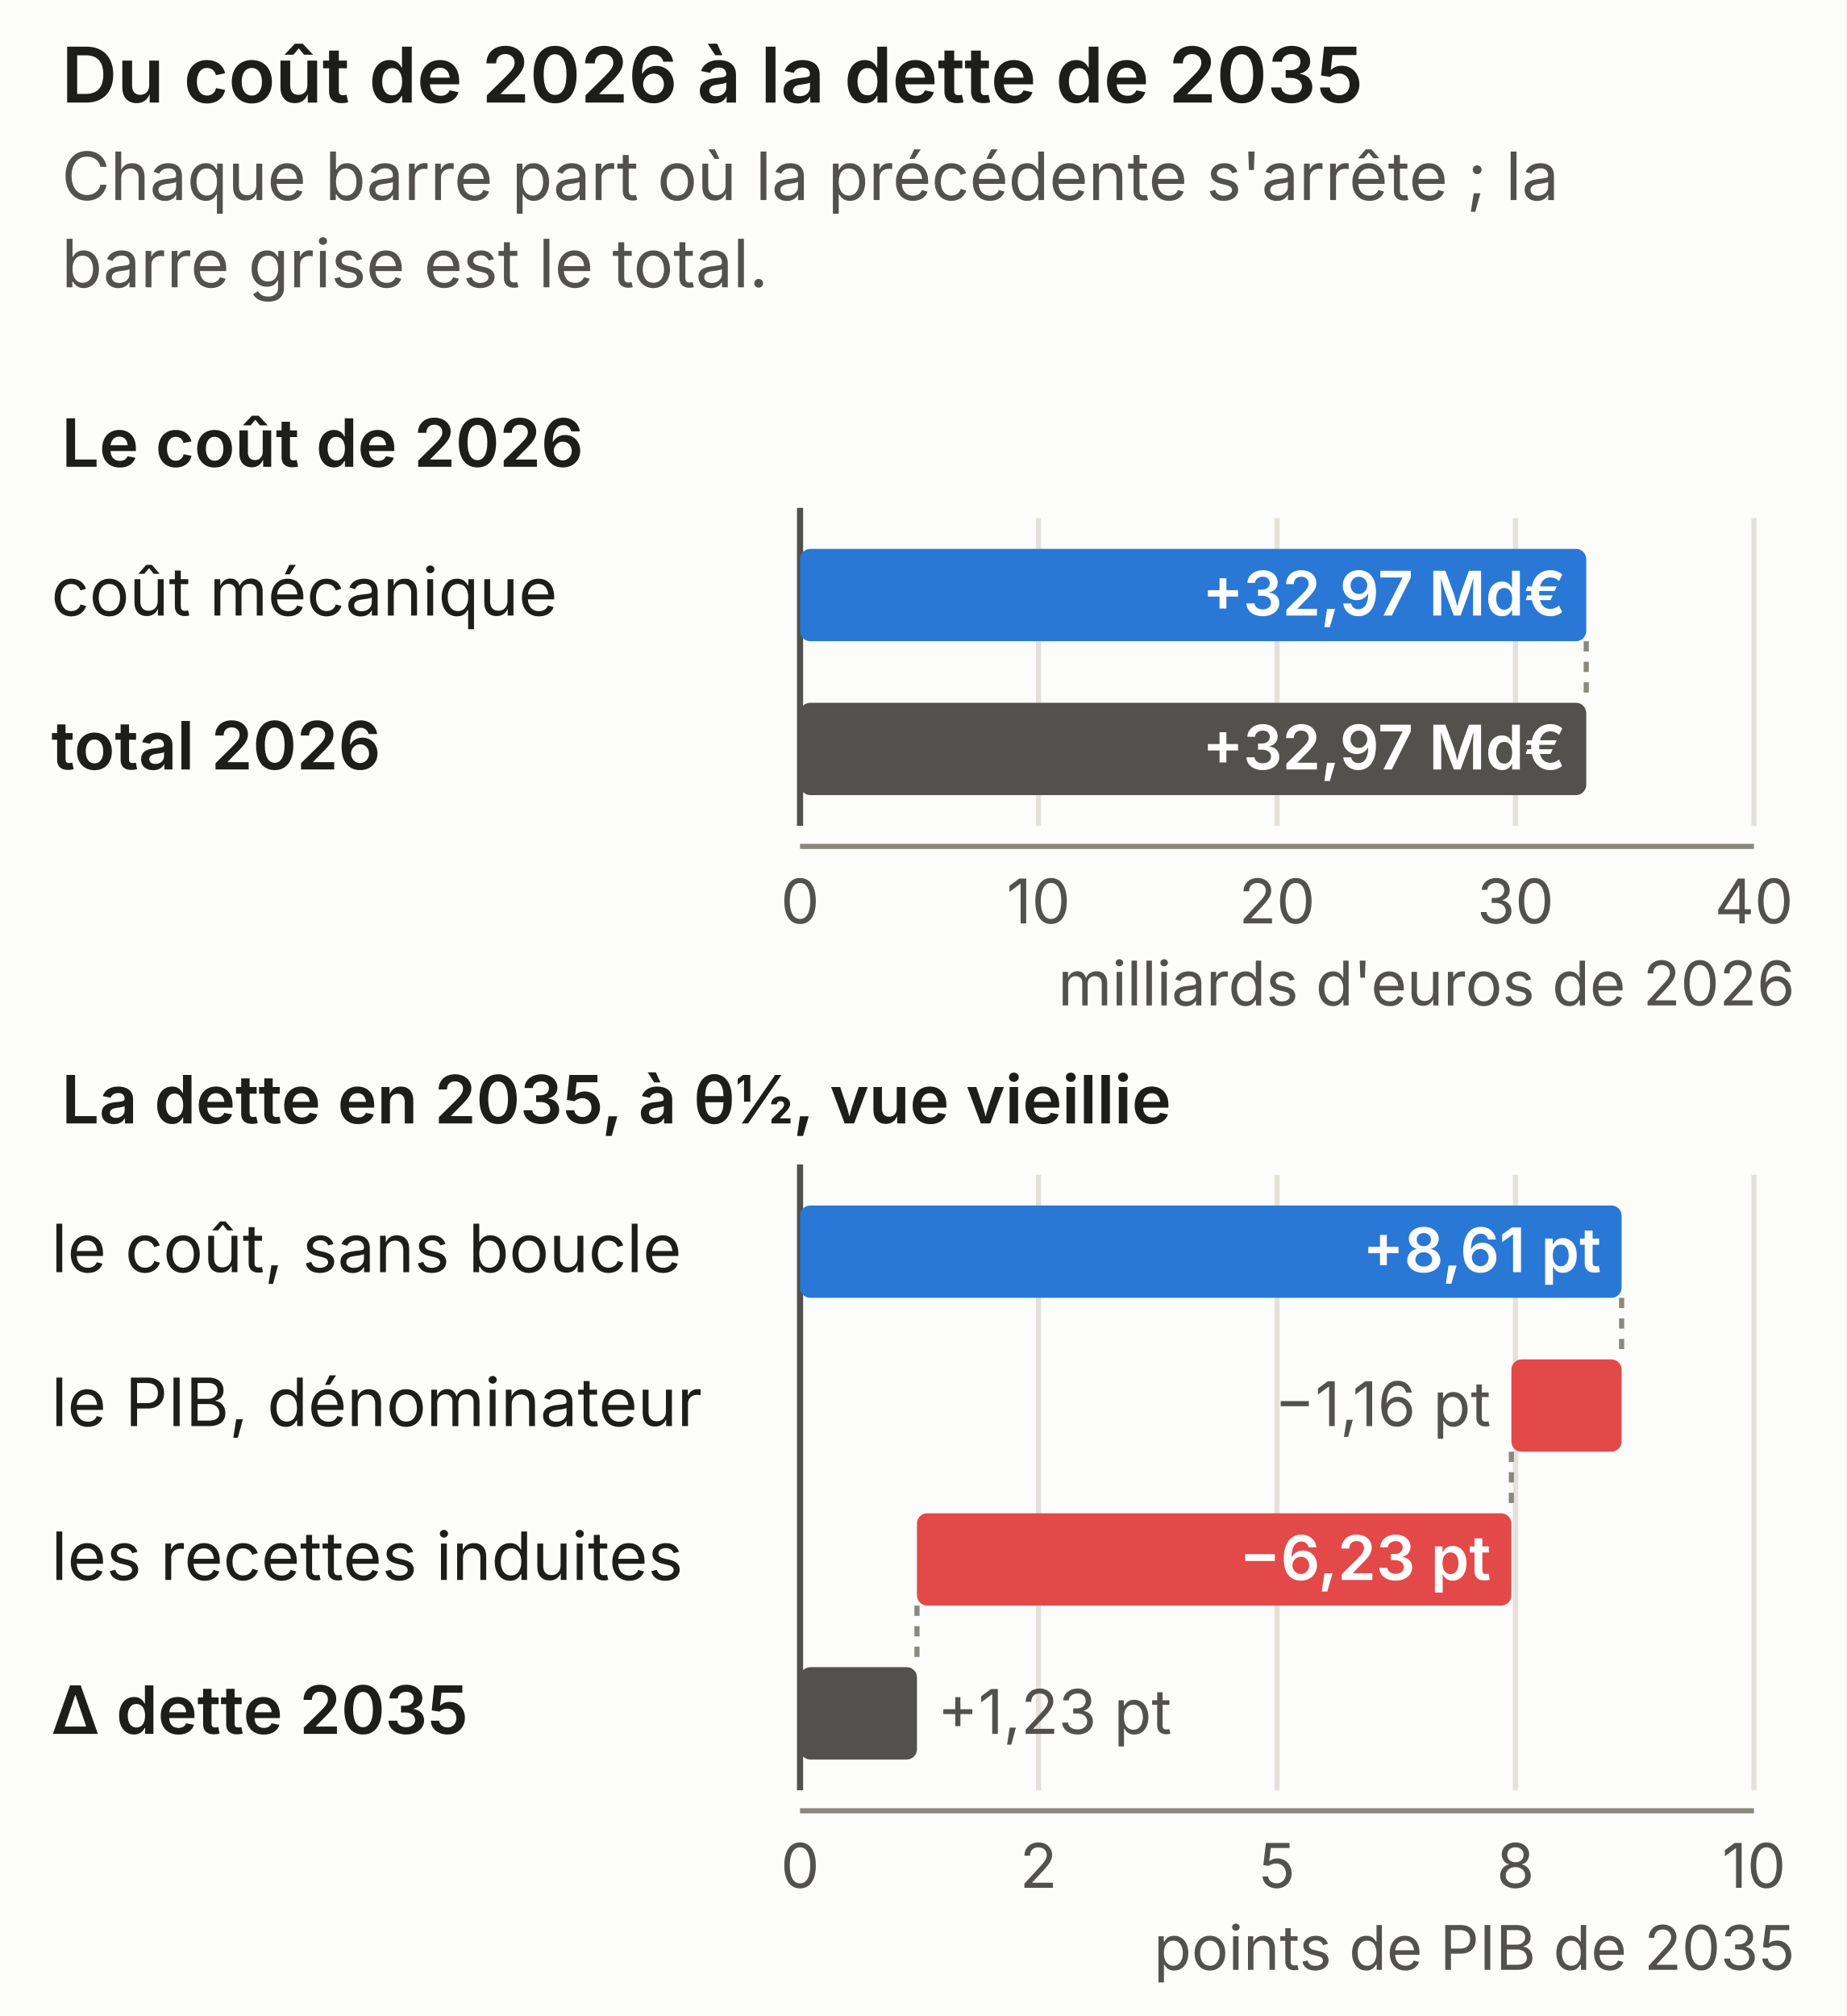
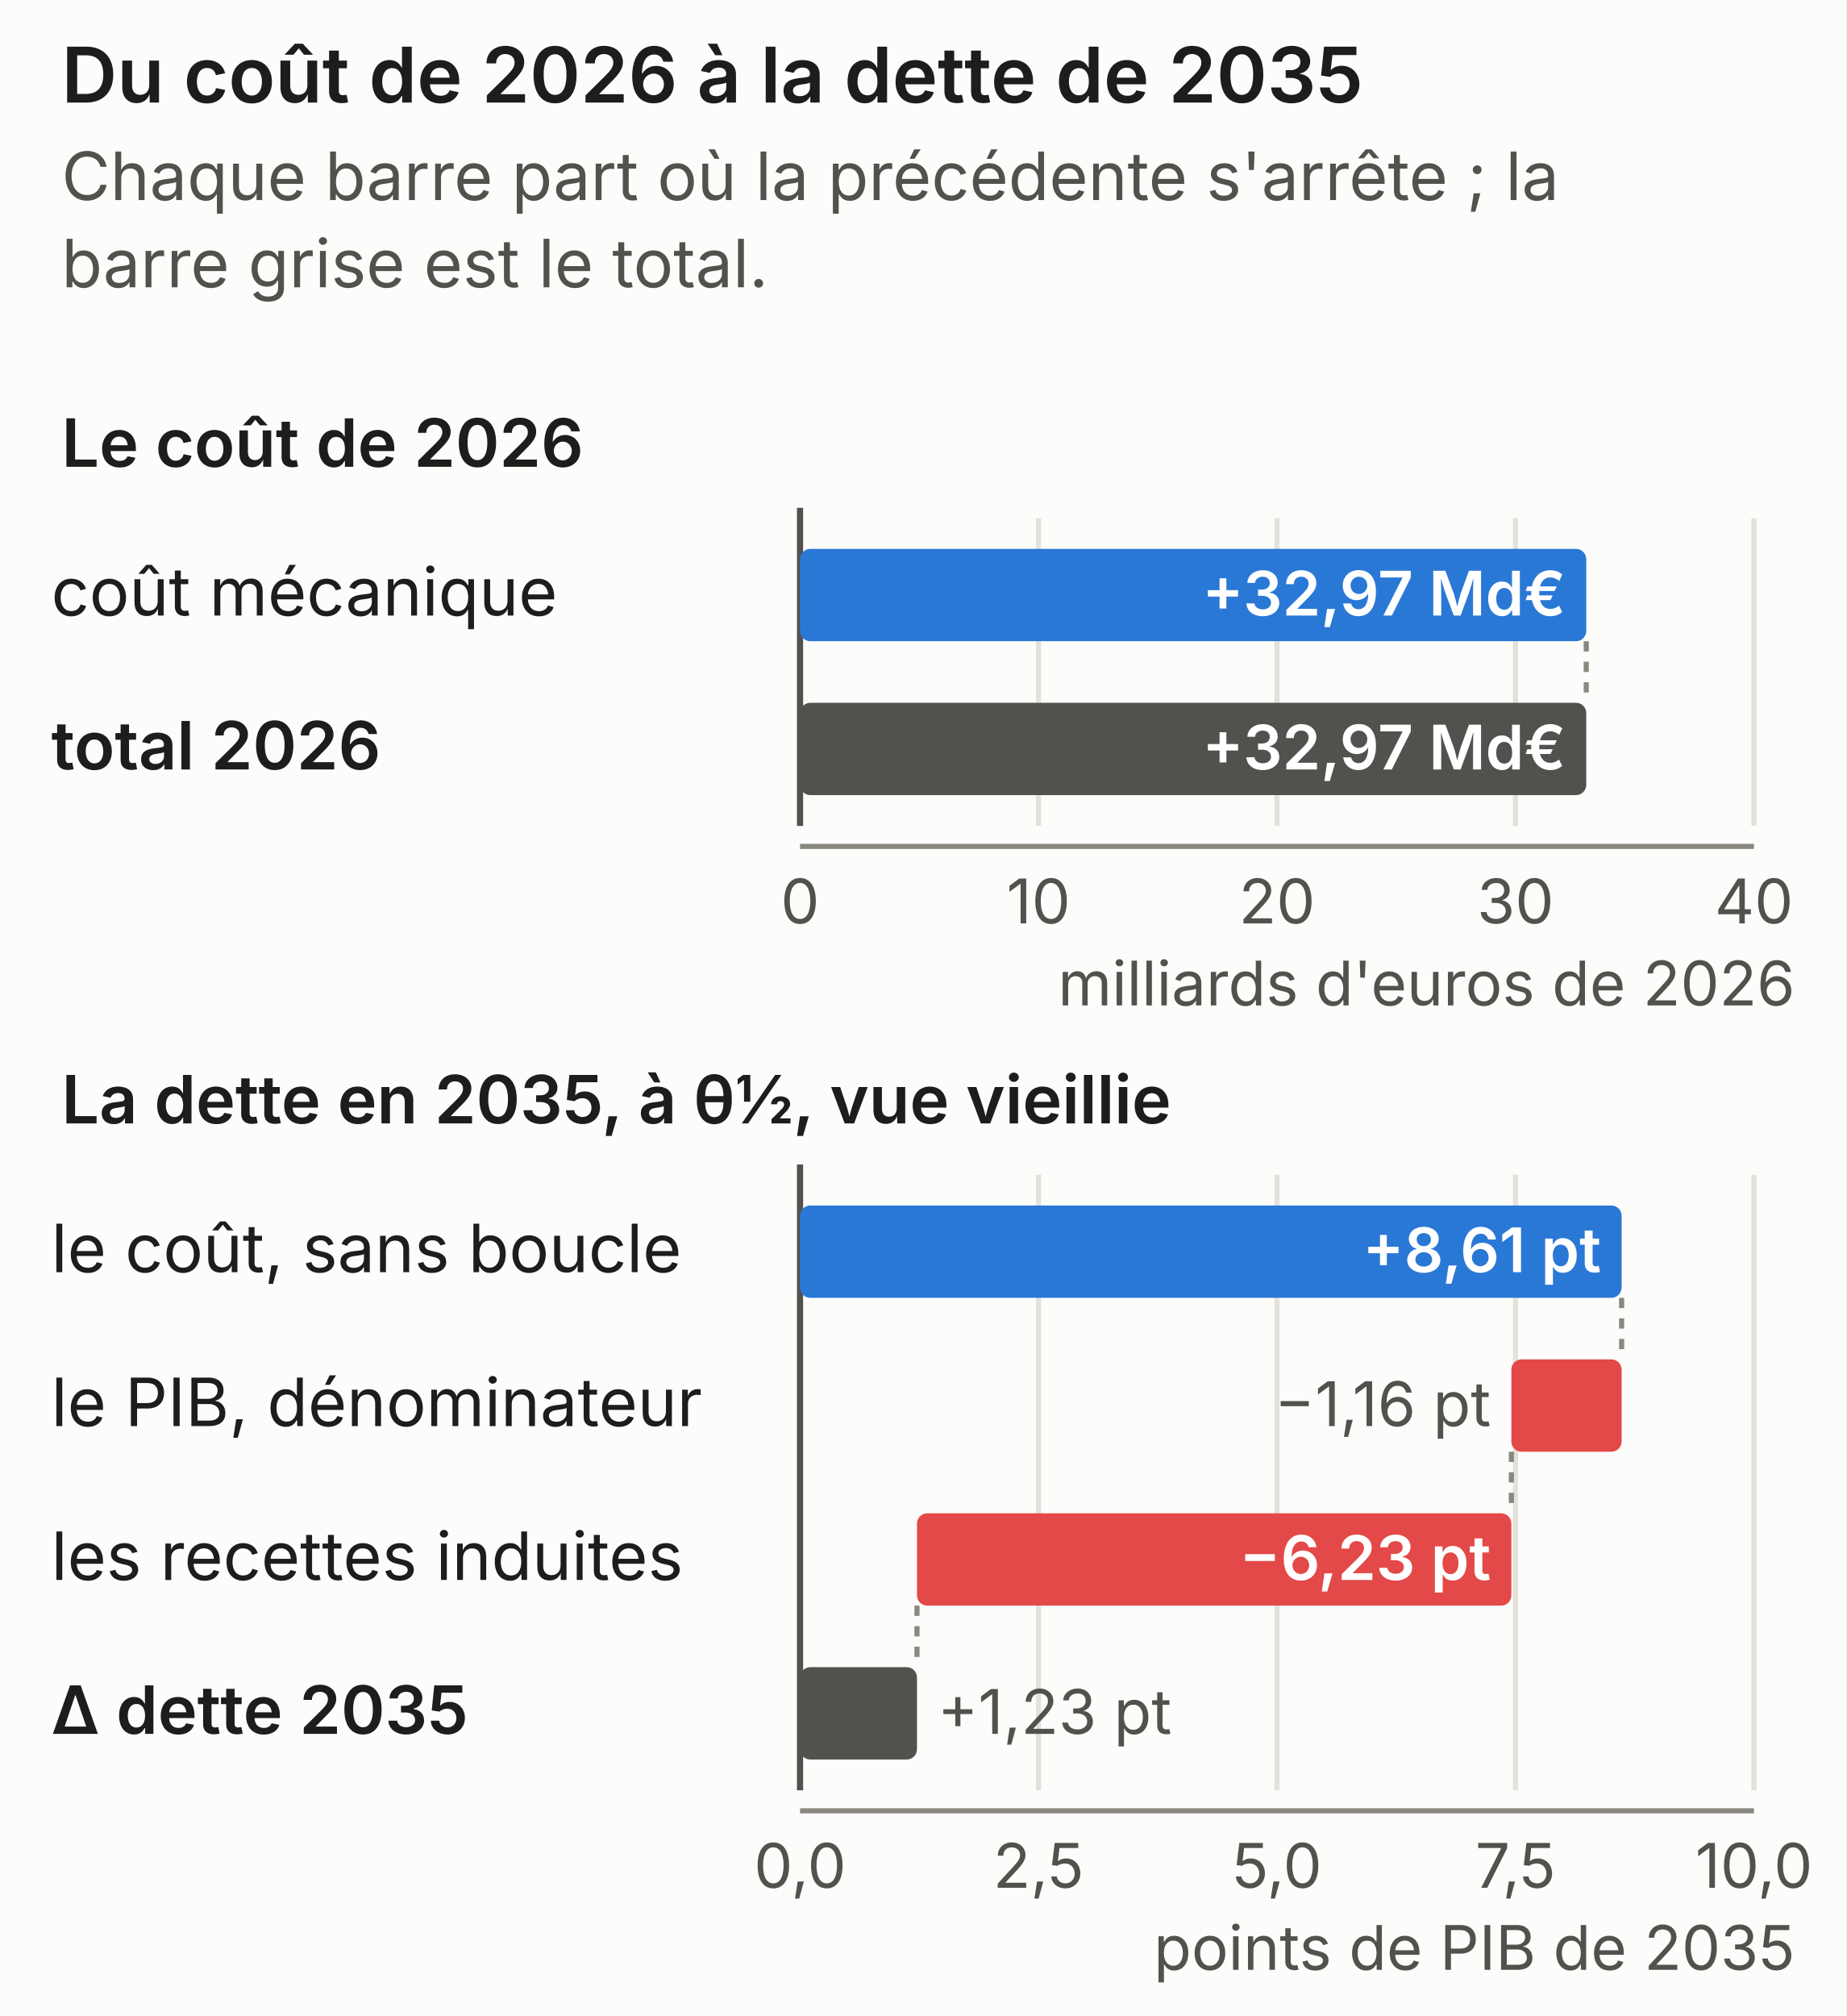
<svg xmlns="http://www.w3.org/2000/svg" viewBox="0 0 360 393" width="360" height="393" role="img" aria-labelledby="pres2027_roussel_programme-cascade-t pres2027_roussel_programme-cascade-d" font-size="13">
  <style>.g-fond{fill:#fcfcfb}.g-encre{fill:#1d1d1b}.g-doux{fill:#52514e}
.g-axe{stroke:#8a877f}.g-grille{stroke:#e4e1da}.g-zero{stroke:#52514e}
.g-s1{stroke:#2a78d6}.g-s2{stroke:#eb6834}.g-s3{stroke:#1baf7a}.g-s4{stroke:#6250d6}
.g-f1{fill:#2a78d6}.g-f2{fill:#eb6834}.g-f3{fill:#1baf7a}.g-f4{fill:#6250d6}
.g-bande{fill:#2a78d6;fill-opacity:.16}.g-plus{fill:#2a78d6}.g-moins{fill:#e34948}
.g-total{fill:#52514e}.g-lien{stroke:#8a877f}.g-sur{fill:#ffffff}
@media (prefers-color-scheme: dark){
.g-fond{fill:#1a1a19}.g-encre{fill:#ece9e2}.g-doux{fill:#c3c2b7}
.g-axe{stroke:#8f8b80}.g-grille{stroke:#33322f}.g-zero{stroke:#c3c2b7}
.g-s1{stroke:#3987e5}.g-s2{stroke:#d95926}.g-s3{stroke:#199e70}.g-s4{stroke:#9085e9}
.g-f1{fill:#3987e5}.g-f2{fill:#d95926}.g-f3{fill:#199e70}.g-f4{fill:#9085e9}
.g-bande{fill:#3987e5;fill-opacity:.24}.g-plus{fill:#3987e5}.g-moins{fill:#e66767}
.g-total{fill:#6b6862}.g-lien{stroke:#8f8b80}}
text{font-family:system-ui,-apple-system,"Segoe UI",sans-serif}</style>
  <rect class="g-fond" fill="#fcfcfb" x="0" y="0" width="360" height="393" />
  <text class="g-encre" fill="#1d1d1b" x="12" y="20" text-anchor="start" font-size="15" font-weight="600">Du coût de 2026 à la dette de 2035</text>
  <text class="g-doux" fill="#52514e" x="12" y="39" text-anchor="start">Chaque barre part où la précédente s'arrête ; la</text>
  <text class="g-doux" fill="#52514e" x="12" y="56" text-anchor="start">barre grise est le total.</text>
  <text class="g-encre" fill="#1d1d1b" x="12" y="91" text-anchor="start" font-weight="600">Le coût de 2026</text>
  <line class="g-grille" stroke="#e4e1da" stroke-width="1" x1="156" y1="101" x2="156" y2="161" />
  <line class="g-grille" stroke="#e4e1da" stroke-width="1" x1="202.5" y1="101" x2="202.5" y2="161" />
  <line class="g-grille" stroke="#e4e1da" stroke-width="1" x1="249" y1="101" x2="249" y2="161" />
  <line class="g-grille" stroke="#e4e1da" stroke-width="1" x1="295.5" y1="101" x2="295.5" y2="161" />
  <line class="g-grille" stroke="#e4e1da" stroke-width="1" x1="342" y1="101" x2="342" y2="161" />
  <line class="g-zero" stroke="#52514e" stroke-width="1.2" x1="156" y1="99" x2="156" y2="161" />
  <rect class="g-plus" fill="#2a78d6" x="156" y="107" width="153.3" height="18" rx="2" />
  <line class="g-lien" stroke="#8a877f" stroke-width="1" stroke-dasharray="2 2" x1="309.3" y1="125" x2="309.3" y2="137" />
  <text class="g-encre" fill="#1d1d1b" x="10" y="120" text-anchor="start">coût mécanique</text>
  <text class="g-sur" fill="#ffffff" x="305.3" y="120" text-anchor="end" font-size="12" font-weight="600">+32,97 Md€</text>
  <rect class="g-total" fill="#52514e" x="156" y="137" width="153.3" height="18" rx="2" />
  <text class="g-encre" fill="#1d1d1b" x="10" y="150" text-anchor="start" font-weight="600">total 2026</text>
  <text class="g-sur" fill="#ffffff" x="305.3" y="150" text-anchor="end" font-size="12" font-weight="600">+32,97 Md€</text>
  <line class="g-axe" stroke="#8a877f" stroke-width="1" x1="156" y1="165" x2="342" y2="165" />
  <text class="g-doux" fill="#52514e" x="156" y="180" text-anchor="middle" font-size="12">0</text>
  <text class="g-doux" fill="#52514e" x="202.5" y="180" text-anchor="middle" font-size="12">10</text>
  <text class="g-doux" fill="#52514e" x="249" y="180" text-anchor="middle" font-size="12">20</text>
  <text class="g-doux" fill="#52514e" x="295.5" y="180" text-anchor="middle" font-size="12">30</text>
  <text class="g-doux" fill="#52514e" x="342" y="180" text-anchor="middle" font-size="12">40</text>
  <text class="g-doux" fill="#52514e" x="350" y="196" text-anchor="end" font-size="12">milliards d'euros de 2026</text>
  <text class="g-encre" fill="#1d1d1b" x="12" y="219" text-anchor="start" font-weight="600">La dette en 2035, à θ½, vue vieillie</text>
  <line class="g-grille" stroke="#e4e1da" stroke-width="1" x1="156" y1="229" x2="156" y2="349" />
  <line class="g-grille" stroke="#e4e1da" stroke-width="1" x1="202.5" y1="229" x2="202.5" y2="349" />
  <line class="g-grille" stroke="#e4e1da" stroke-width="1" x1="249" y1="229" x2="249" y2="349" />
  <line class="g-grille" stroke="#e4e1da" stroke-width="1" x1="295.5" y1="229" x2="295.5" y2="349" />
  <line class="g-grille" stroke="#e4e1da" stroke-width="1" x1="342" y1="229" x2="342" y2="349" />
  <line class="g-zero" stroke="#52514e" stroke-width="1.2" x1="156" y1="227" x2="156" y2="349" />
  <rect class="g-plus" fill="#2a78d6" x="156" y="235" width="160.2" height="18" rx="2" />
  <line class="g-lien" stroke="#8a877f" stroke-width="1" stroke-dasharray="2 2" x1="316.2" y1="253" x2="316.2" y2="265" />
  <text class="g-encre" fill="#1d1d1b" x="10" y="248" text-anchor="start">le coût, sans boucle</text>
  <text class="g-sur" fill="#ffffff" x="312.2" y="248" text-anchor="end" font-size="12" font-weight="600">+8,61 pt</text>
  <rect class="g-moins" fill="#e34948" x="294.7" y="265" width="21.5" height="18" rx="2" />
  <line class="g-lien" stroke="#8a877f" stroke-width="1" stroke-dasharray="2 2" x1="294.7" y1="283" x2="294.7" y2="295" />
  <text class="g-encre" fill="#1d1d1b" x="10" y="278" text-anchor="start">le PIB, dénominateur</text>
  <text class="g-doux" fill="#52514e" x="290.7" y="278" text-anchor="end" font-size="12">−1,16 pt</text>
  <rect class="g-moins" fill="#e34948" x="178.8" y="295" width="115.9" height="18" rx="2" />
  <line class="g-lien" stroke="#8a877f" stroke-width="1" stroke-dasharray="2 2" x1="178.8" y1="313" x2="178.8" y2="325" />
  <text class="g-encre" fill="#1d1d1b" x="10" y="308" text-anchor="start">les recettes induites</text>
  <text class="g-sur" fill="#ffffff" x="290.7" y="308" text-anchor="end" font-size="12" font-weight="600">−6,23 pt</text>
  <rect class="g-total" fill="#52514e" x="156" y="325" width="22.8" height="18" rx="2" />
  <text class="g-encre" fill="#1d1d1b" x="10" y="338" text-anchor="start" font-weight="600">Δ dette 2035</text>
  <text class="g-doux" fill="#52514e" x="182.8" y="338" text-anchor="start" font-size="12">+1,23 pt</text>
  <line class="g-axe" stroke="#8a877f" stroke-width="1" x1="156" y1="353" x2="342" y2="353" />
-   <text class="g-doux" fill="#52514e" x="156" y="368" text-anchor="middle" font-size="12">0</text>
-   <text class="g-doux" fill="#52514e" x="202.5" y="368" text-anchor="middle" font-size="12">2</text>
-   <text class="g-doux" fill="#52514e" x="249" y="368" text-anchor="middle" font-size="12">5</text>
-   <text class="g-doux" fill="#52514e" x="295.5" y="368" text-anchor="middle" font-size="12">8</text>
-   <text class="g-doux" fill="#52514e" x="342" y="368" text-anchor="middle" font-size="12">10</text>
+   <text class="g-doux" fill="#52514e" x="156" y="368" text-anchor="middle" font-size="12">0,0</text>
+   <text class="g-doux" fill="#52514e" x="202.5" y="368" text-anchor="middle" font-size="12">2,5</text>
+   <text class="g-doux" fill="#52514e" x="249" y="368" text-anchor="middle" font-size="12">5,0</text>
+   <text class="g-doux" fill="#52514e" x="295.5" y="368" text-anchor="middle" font-size="12">7,5</text>
+   <text class="g-doux" fill="#52514e" x="342" y="368" text-anchor="middle" font-size="12">10,0</text>
  <text class="g-doux" fill="#52514e" x="350" y="384" text-anchor="end" font-size="12">points de PIB de 2035</text>
</svg>
